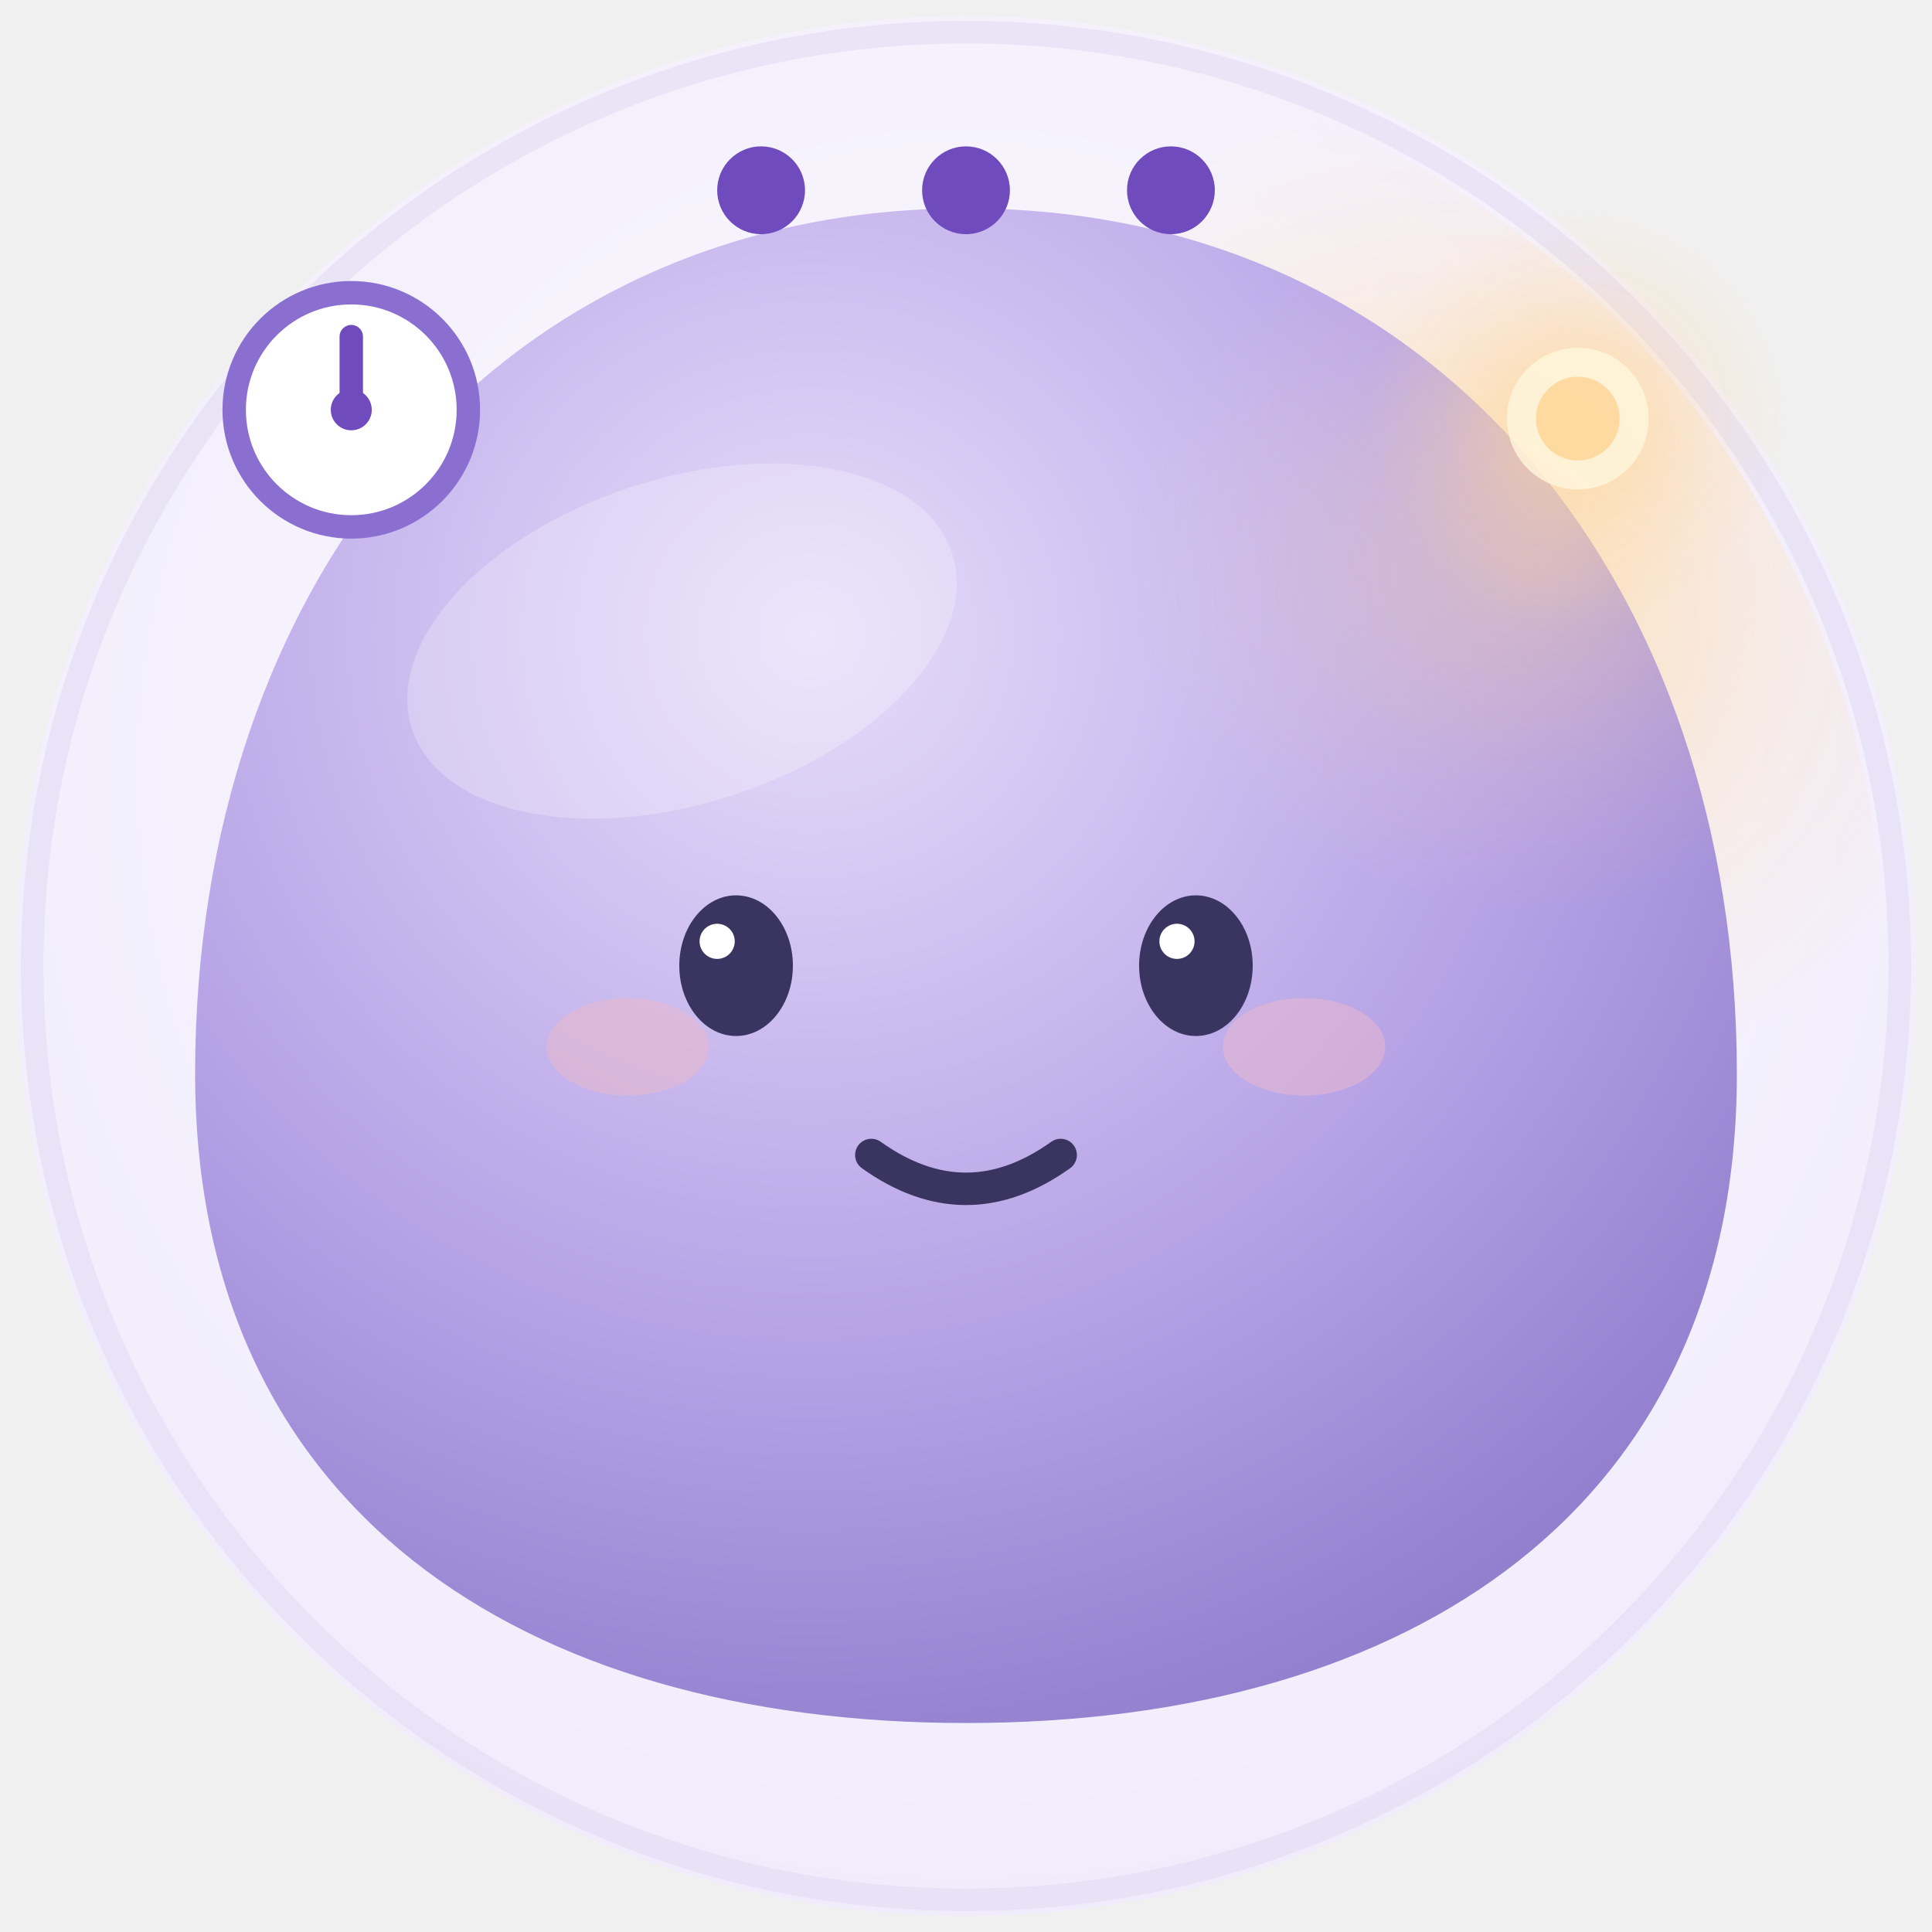
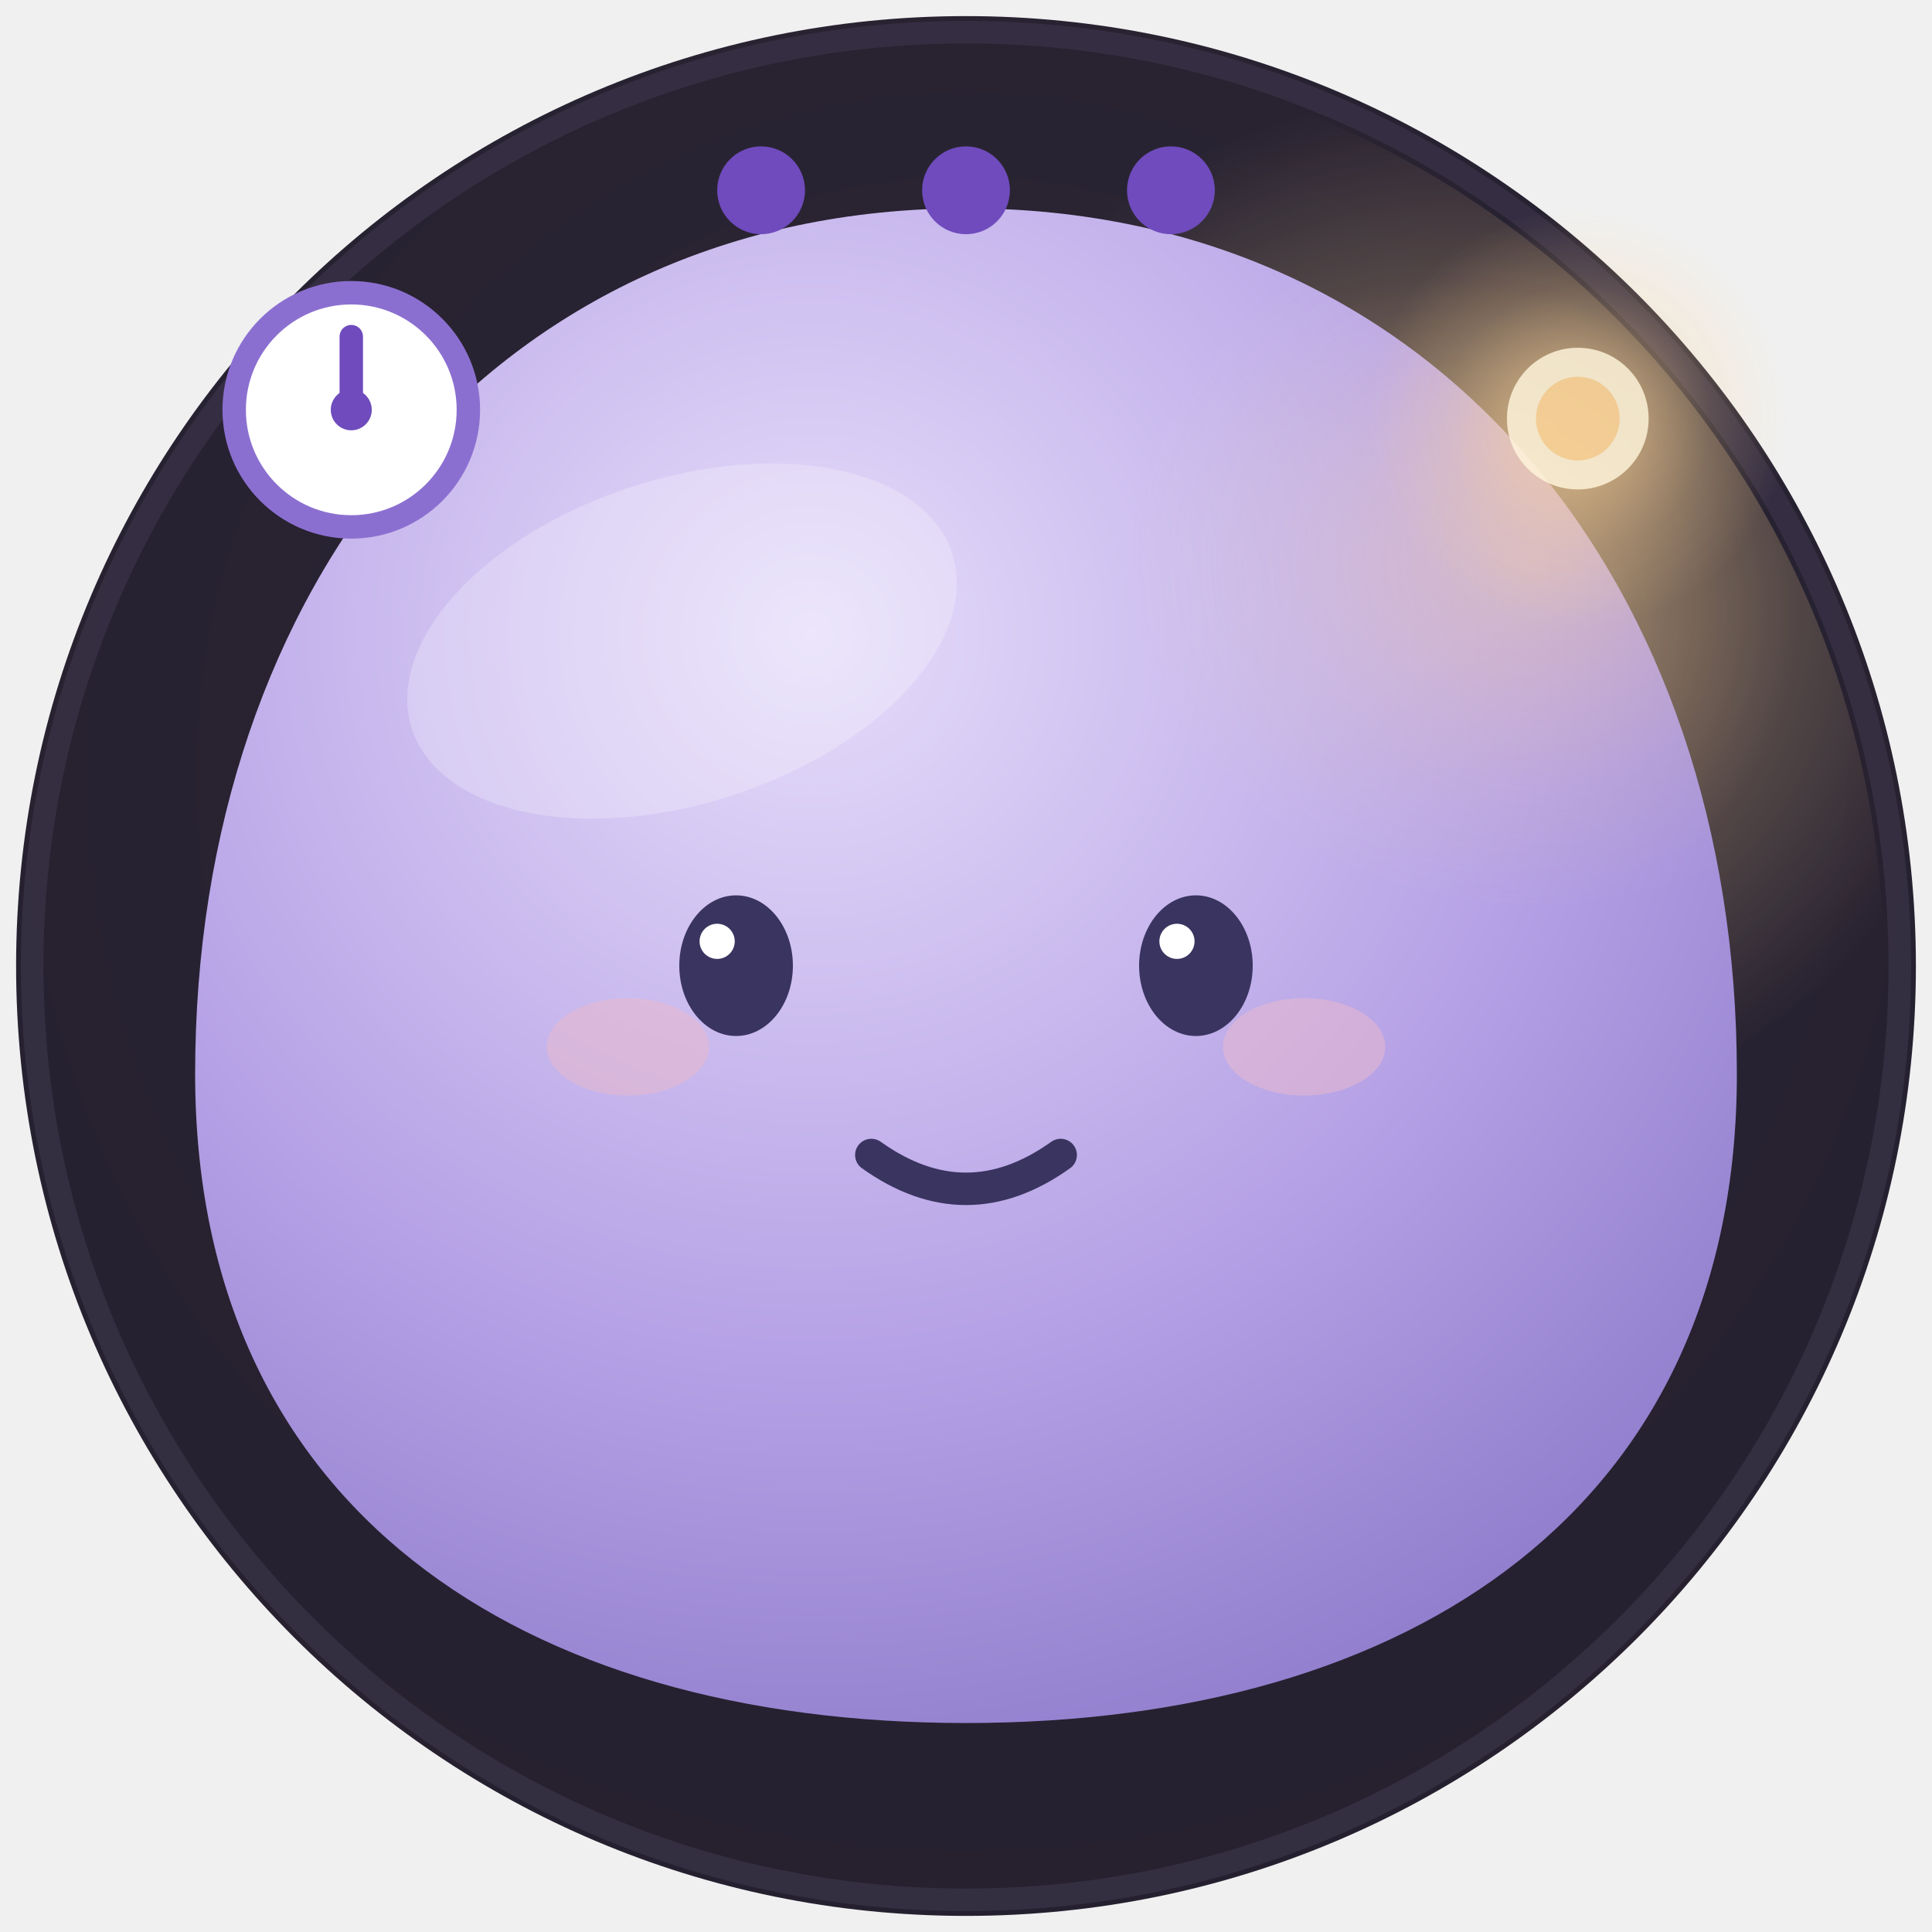
<svg xmlns="http://www.w3.org/2000/svg" viewBox="0 0 132 132">
  <style>
.body{transform-box:fill-box;transform-origin:50% 100%;animation:wsway 3.4s ease-in-out infinite}
@keyframes wsway{0%,100%{transform:translateX(-1.1px)}50%{transform:translateX(1.1px)}}
.orb{transform-box:fill-box;transform-origin:center;animation:glo 2.6s ease-in-out infinite}
@keyframes glo{0%,100%{opacity:.72;transform:scale(.93)}50%{opacity:1;transform:scale(1.1)}}
.hand{transform-box:view-box;transform-origin:24px 28px;animation:spin 3s linear infinite}@keyframes spin{to{transform:rotate(360deg)}}.wd{transform-box:fill-box;transform-origin:center}.w1{animation:wd 1.5s ease-in-out infinite}.w2{animation:wd 1.5s ease-in-out .25s infinite}.w3{animation:wd 1.5s ease-in-out .5s infinite}@keyframes wd{0%,100%{opacity:.35}50%{opacity:1}}
@media(prefers-reduced-motion:reduce){*{animation:none!important}}
</style>
  <g class="body" fill="none">
    <path d="M66 130.9C101.843 130.9 130.9 101.843 130.9 66C130.9 30.157 101.843 1.1 66 1.1C30.157 1.1 1.1 30.157 1.1 66C1.1 101.843 30.157 130.9 66 130.9Z" fill="url(#paint0_radial_1298_440)" />
    <mask id="mask0_1298_440" style="mask-type:luminance" maskUnits="userSpaceOnUse" x="3" y="3" width="126" height="126">
      <path d="M66 128.7C100.628 128.7 128.7 100.628 128.7 66C128.7 31.372 100.628 3.3 66 3.3C31.372 3.3 3.3 31.372 3.3 66C3.3 100.628 31.372 128.7 66 128.7Z" fill="white" />
    </mask>
    <g mask="url(#mask0_1298_440)">
      <g opacity="0.9">
        <path d="M99 77C119.656 77 136.4 61.24 136.4 41.8C136.4 22.36 119.656 6.6 99 6.6C78.345 6.6 61.6 22.36 61.6 41.8C61.6 61.24 78.345 77 99 77Z" fill="url(#paint1_radial_1298_440)" />
      </g>
      <path d="M66 14.234C98.34 14.234 118.668 40.106 118.668 73.37C118.668 102.938 96.492 117.722 66 117.722C35.508 117.722 13.332 102.938 13.332 73.37C13.332 40.106 33.66 14.234 66 14.234Z" fill="url(#paint2_radial_1298_440)" />
      <mask id="mask1_1298_440" style="mask-type:luminance" maskUnits="userSpaceOnUse" x="13" y="14" width="106" height="104">
        <path d="M66 14.234C98.34 14.234 118.668 40.106 118.668 73.37C118.668 102.938 96.492 117.722 66 117.722C35.508 117.722 13.332 102.938 13.332 73.37C13.332 40.106 33.66 14.234 66 14.234Z" fill="white" />
      </mask>
      <g mask="url(#mask1_1298_440)">
        <path opacity="0.24" d="M50.022 54.347C60.214 51.036 66.943 43.63 65.05 37.806C63.158 31.982 53.362 29.945 43.17 33.257C32.978 36.568 26.249 43.974 28.142 49.798C30.034 55.622 39.83 57.659 50.022 54.347Z" fill="white" />
        <path opacity="0.495" d="M104.808 62.282C120.117 62.282 132.528 51.526 132.528 38.258C132.528 24.99 120.117 14.234 104.808 14.234C89.499 14.234 77.088 24.99 77.088 38.258C77.088 51.526 89.499 62.282 104.808 62.282Z" fill="url(#paint3_radial_1298_440)" />
      </g>
      <path opacity="0.55" d="M42.9 74.849C45.962 74.849 48.444 73.359 48.444 71.522C48.444 69.685 45.962 68.196 42.9 68.196C39.838 68.196 37.356 69.685 37.356 71.522C37.356 73.359 39.838 74.849 42.9 74.849Z" fill="#E7B8CE" />
      <path opacity="0.55" d="M89.1 74.849C92.162 74.849 94.644 73.359 94.644 71.522C94.644 69.685 92.162 68.196 89.1 68.196C86.038 68.196 83.556 69.685 83.556 71.522C83.556 73.359 86.038 74.849 89.1 74.849Z" fill="#E7B8CE" />
      <path d="M50.292 70.783C52.435 70.783 54.173 68.632 54.173 65.978C54.173 63.324 52.435 61.173 50.292 61.173C48.149 61.173 46.411 63.324 46.411 65.978C46.411 68.632 48.149 70.783 50.292 70.783Z" fill="#3A3460" />
      <path d="M48.998 65.516C49.662 65.516 50.2 64.978 50.2 64.315C50.2 63.652 49.662 63.114 48.998 63.114C48.335 63.114 47.797 63.652 47.797 64.315C47.797 64.978 48.335 65.516 48.998 65.516Z" fill="white" />
      <path d="M81.708 70.783C83.851 70.783 85.589 68.632 85.589 65.978C85.589 63.324 83.851 61.173 81.708 61.173C79.565 61.173 77.827 63.324 77.827 65.978C77.827 68.632 79.565 70.783 81.708 70.783Z" fill="#3A3460" />
      <path d="M80.414 65.516C81.078 65.516 81.615 64.978 81.615 64.315C81.615 63.652 81.078 63.114 80.414 63.114C79.751 63.114 79.213 63.652 79.213 64.315C79.213 64.978 79.751 65.516 80.414 65.516Z" fill="white" />
      <path d="M59.532 78.914C63.844 81.994 68.156 81.994 72.468 78.914" stroke="#3A3460" stroke-width="2.218" stroke-linecap="round" />
    </g>
-     <path opacity="0.7" d="M66 129.8C101.236 129.8 129.8 101.236 129.8 66C129.8 30.764 101.236 2.2 66 2.2C30.764 2.2 2.2 30.764 2.2 66C2.2 101.236 30.764 129.8 66 129.8Z" stroke="#E4DEF4" stroke-width="1.54" />
+     <path opacity="0.7" d="M66 129.8C101.236 129.8 129.8 101.236 129.8 66C129.8 30.764 101.236 2.2 66 2.2C30.764 2.2 2.2 30.764 2.2 66C2.2 101.236 30.764 129.8 66 129.8Z" stroke="#3B3348" stroke-width="1.54" />
    <g opacity="0.9">
      <g class="orb">
        <path d="M107.8 42.9C115.698 42.9 122.1 36.498 122.1 28.6C122.1 20.702 115.698 14.3 107.8 14.3C99.902 14.3 93.5 20.702 93.5 28.6C93.5 36.498 99.902 42.9 107.8 42.9Z" fill="url(#paint4_radial_1298_440)" />
        <path d="M107.8 33.44C110.473 33.44 112.64 31.273 112.64 28.6C112.64 25.927 110.473 23.76 107.8 23.76C105.127 23.76 102.96 25.927 102.96 28.6C102.96 31.273 105.127 33.44 107.8 33.44Z" fill="#FFF3D6" />
        <path d="M107.8 31.46C109.379 31.46 110.66 30.18 110.66 28.6C110.66 27.02 109.379 25.74 107.8 25.74C106.22 25.74 104.94 27.02 104.94 28.6C104.94 30.18 106.22 31.46 107.8 31.46Z" fill="#FFD79A" />
      </g>
    </g>
    <defs>
      <radialGradient id="paint0_radial_1298_440" cx="0" cy="0" r="1" gradientUnits="userSpaceOnUse" gradientTransform="translate(66.0001 53.02) scale(93.456)">
-         <stop stop-color="#FCFBFF" />
-         <stop offset="1" stop-color="#EEE9FB" />
+         <stop stop-color="#2C2635" />
+         <stop offset="1" stop-color="#241F2E" />
      </radialGradient>
      <radialGradient id="paint1_radial_1298_440" cx="0" cy="0" r="1" gradientUnits="userSpaceOnUse" gradientTransform="translate(99.0001 41.8001) scale(37.4 35.2)">
        <stop stop-color="#FFD79A" stop-opacity="0.85" />
        <stop offset="0.64" stop-color="#FFD79A" stop-opacity="0.22" />
        <stop offset="1" stop-color="#FFD79A" stop-opacity="0" />
      </radialGradient>
      <radialGradient id="paint2_radial_1298_440" cx="0" cy="0" r="1" gradientUnits="userSpaceOnUse" gradientTransform="translate(55.4664 43.2108) scale(90.589 88.9997)">
        <stop stop-color="#E6DDFA" />
        <stop offset="0.55" stop-color="#B6A2E6" />
        <stop offset="1" stop-color="#8674C6" />
      </radialGradient>
      <radialGradient id="paint3_radial_1298_440" cx="0" cy="0" r="1" gradientUnits="userSpaceOnUse" gradientTransform="translate(104.808 38.2581) scale(27.72 24.024)">
        <stop stop-color="#FFD79A" stop-opacity="0.85" />
        <stop offset="0.64" stop-color="#FFD79A" stop-opacity="0.22" />
        <stop offset="1" stop-color="#FFD79A" stop-opacity="0" />
      </radialGradient>
      <radialGradient id="paint4_radial_1298_440" cx="0" cy="0" r="1" gradientUnits="userSpaceOnUse" gradientTransform="translate(107.8 28.5999) scale(14.3)">
        <stop stop-color="#FFD79A" stop-opacity="0.85" />
        <stop offset="0.64" stop-color="#FFD79A" stop-opacity="0.22" />
        <stop offset="1" stop-color="#FFD79A" stop-opacity="0" />
      </radialGradient>
    </defs>
  </g>
  <g>
    <g>
      <g>
        <circle cx="24" cy="28" r="8" fill="#fff" stroke="#8B6FD0" stroke-width="1.6" />
        <line class="hand" x1="24" y1="28" x2="24" y2="23" stroke="#6F4BBD" stroke-width="1.6" stroke-linecap="round" />
        <circle cx="24" cy="28" r="1.4" fill="#6F4BBD" />
      </g>
      <circle class="wd w1" cx="52" cy="13" r="3" fill="#6F4BBD" />
      <circle class="wd w2" cx="66" cy="13" r="3" fill="#6F4BBD" />
      <circle class="wd w3" cx="80" cy="13" r="3" fill="#6F4BBD" />
    </g>
  </g>
</svg>
